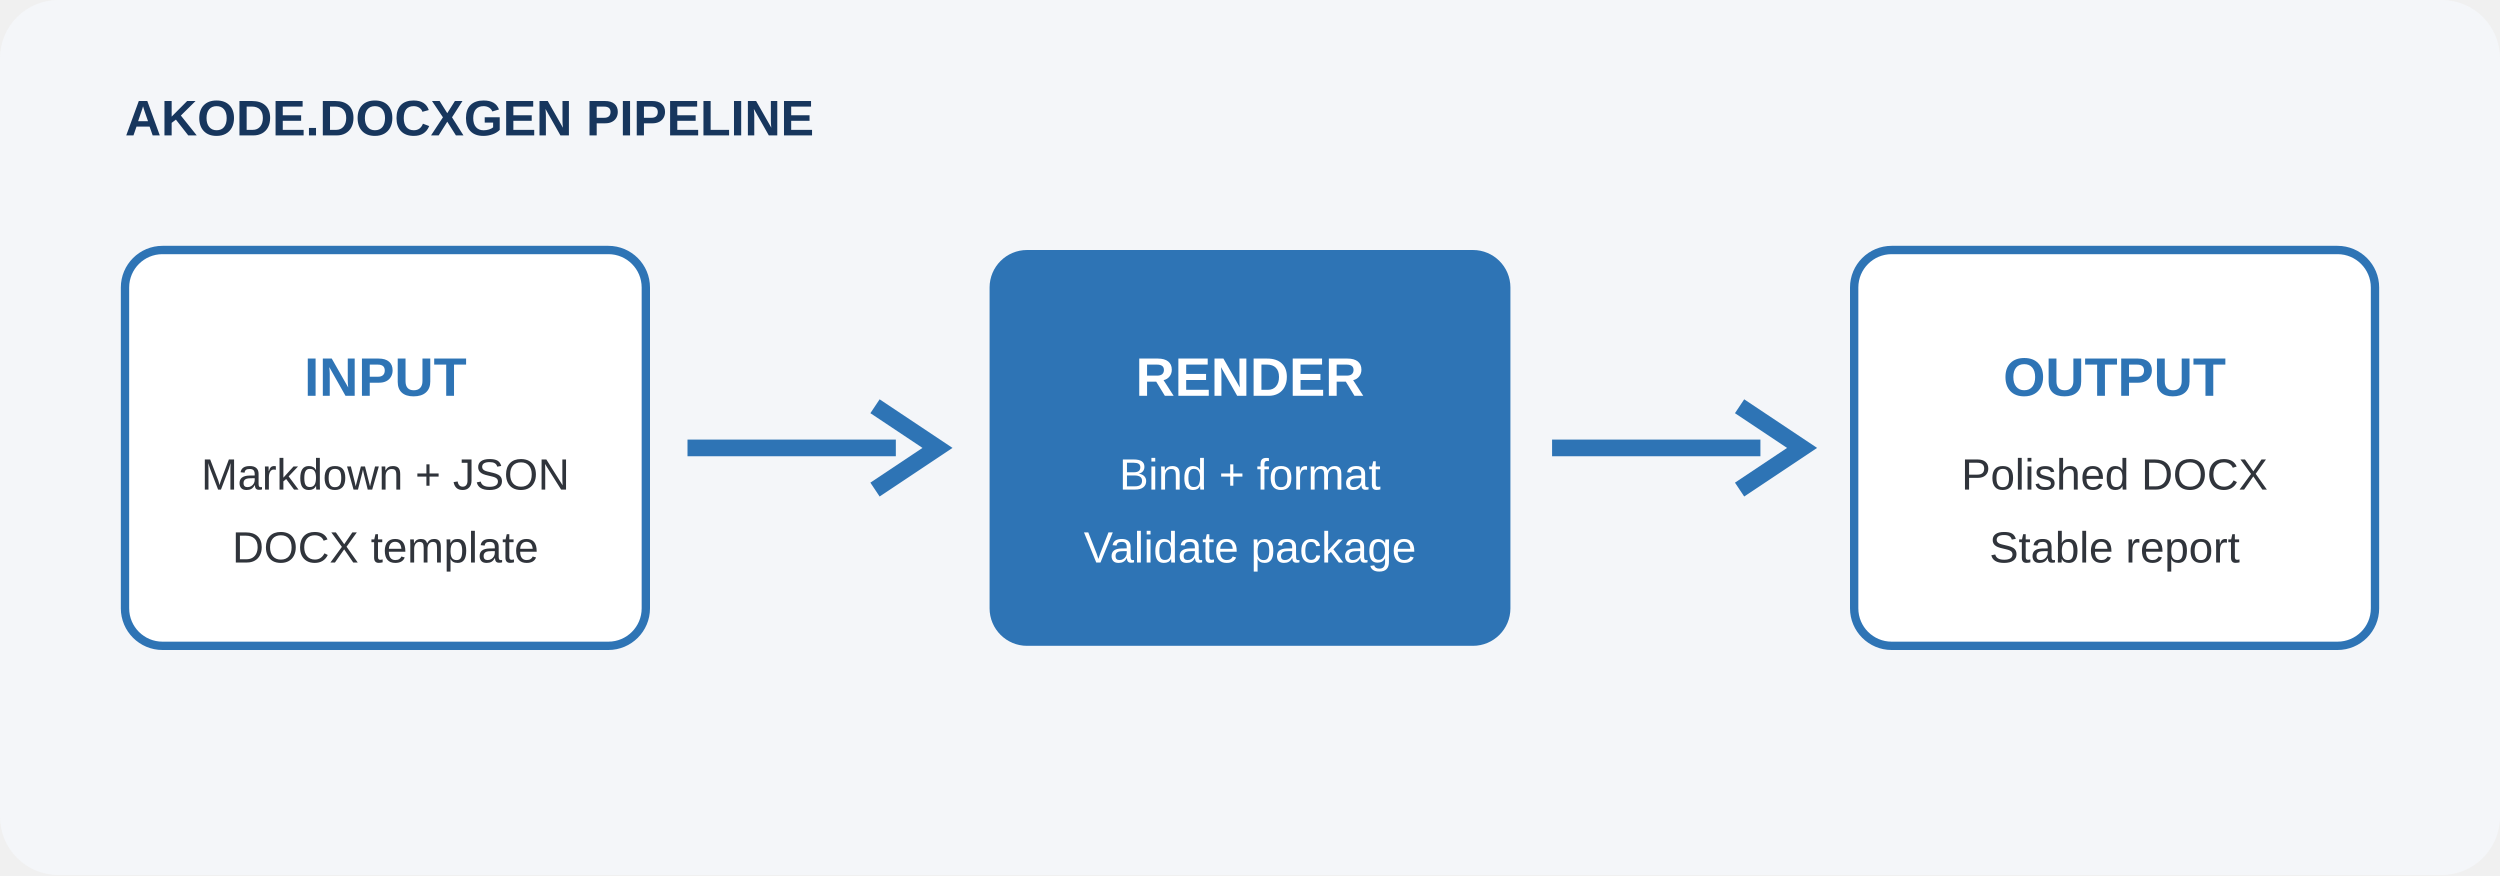
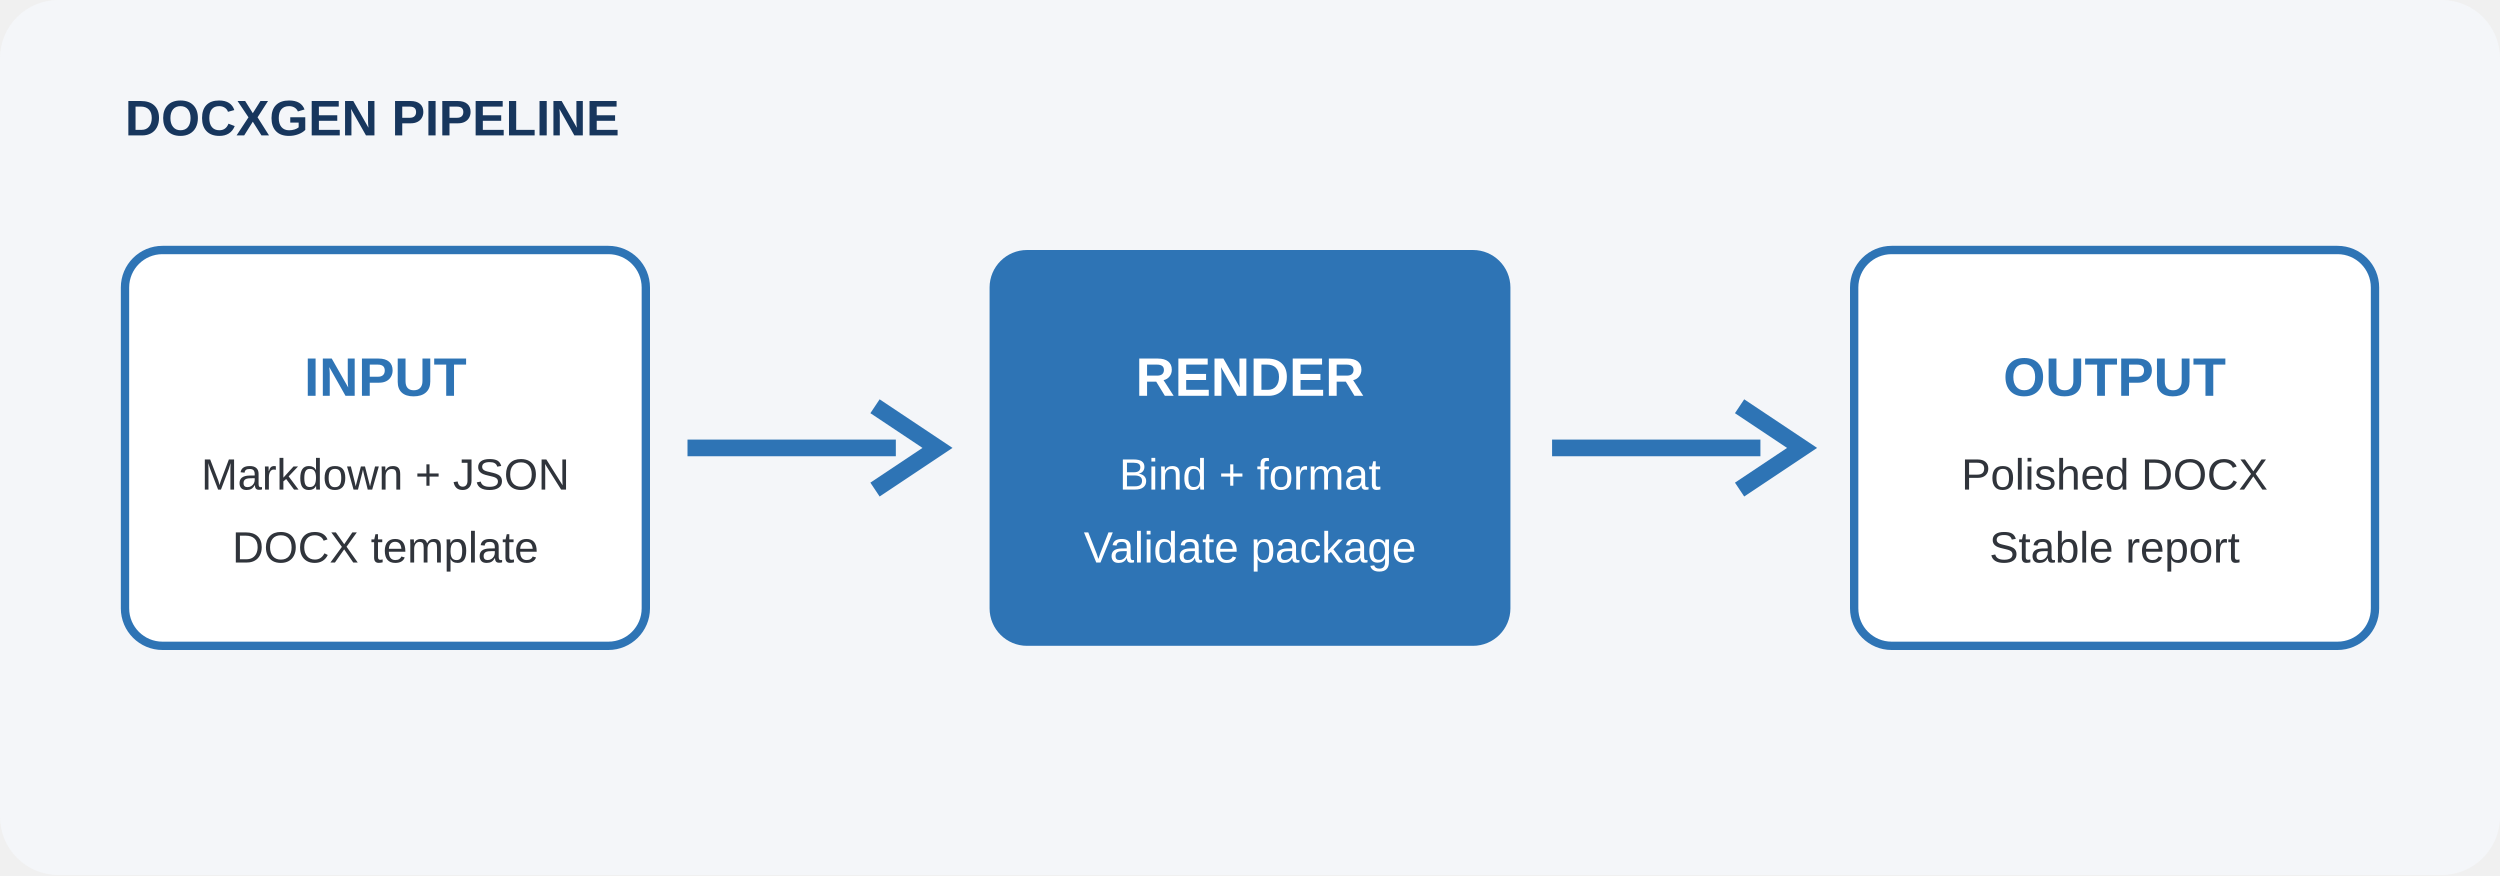
<svg xmlns="http://www.w3.org/2000/svg" width="1200" height="420" viewBox="0 0 1200 420">
  <rect width="1200" height="420" rx="28" fill="#f4f6f9" />
  <g font-family="Calibri, Arial, sans-serif">
-     <text x="60" y="65" font-size="24" font-weight="700" fill="#17365d">AKODE.DOCXGEN PIPELINE</text>
+     <text x="60" y="65" font-size="24" font-weight="700" fill="#17365d">DOCXGEN PIPELINE</text>
    <g transform="translate(60 120)">
      <rect width="250" height="190" rx="18" fill="#ffffff" stroke="#2e74b5" stroke-width="4" />
      <text x="125" y="70" text-anchor="middle" font-size="26" font-weight="700" fill="#2e74b5">INPUT</text>
      <text x="125" y="115" text-anchor="middle" font-size="21" fill="#30343b">Markdown + JSON</text>
      <text x="125" y="150" text-anchor="middle" font-size="21" fill="#30343b">DOCX template</text>
    </g>
    <path d="M330 215 H430" stroke="#2e74b5" stroke-width="8" />
    <path d="M420 195 L450 215 L420 235" fill="none" stroke="#2e74b5" stroke-width="8" />
    <g transform="translate(475 120)">
      <rect width="250" height="190" rx="18" fill="#2e74b5" />
      <text x="125" y="70" text-anchor="middle" font-size="26" font-weight="700" fill="#ffffff">RENDER</text>
      <text x="125" y="115" text-anchor="middle" font-size="21" fill="#ffffff">Bind + format</text>
      <text x="125" y="150" text-anchor="middle" font-size="21" fill="#ffffff">Validate package</text>
    </g>
    <path d="M745 215 H845" stroke="#2e74b5" stroke-width="8" />
    <path d="M835 195 L865 215 L835 235" fill="none" stroke="#2e74b5" stroke-width="8" />
    <g transform="translate(890 120)">
      <rect width="250" height="190" rx="18" fill="#ffffff" stroke="#2e74b5" stroke-width="4" />
      <text x="125" y="70" text-anchor="middle" font-size="26" font-weight="700" fill="#2e74b5">OUTPUT</text>
      <text x="125" y="115" text-anchor="middle" font-size="21" fill="#30343b">Polished DOCX</text>
      <text x="125" y="150" text-anchor="middle" font-size="21" fill="#30343b">Stable report</text>
    </g>
  </g>
</svg>
